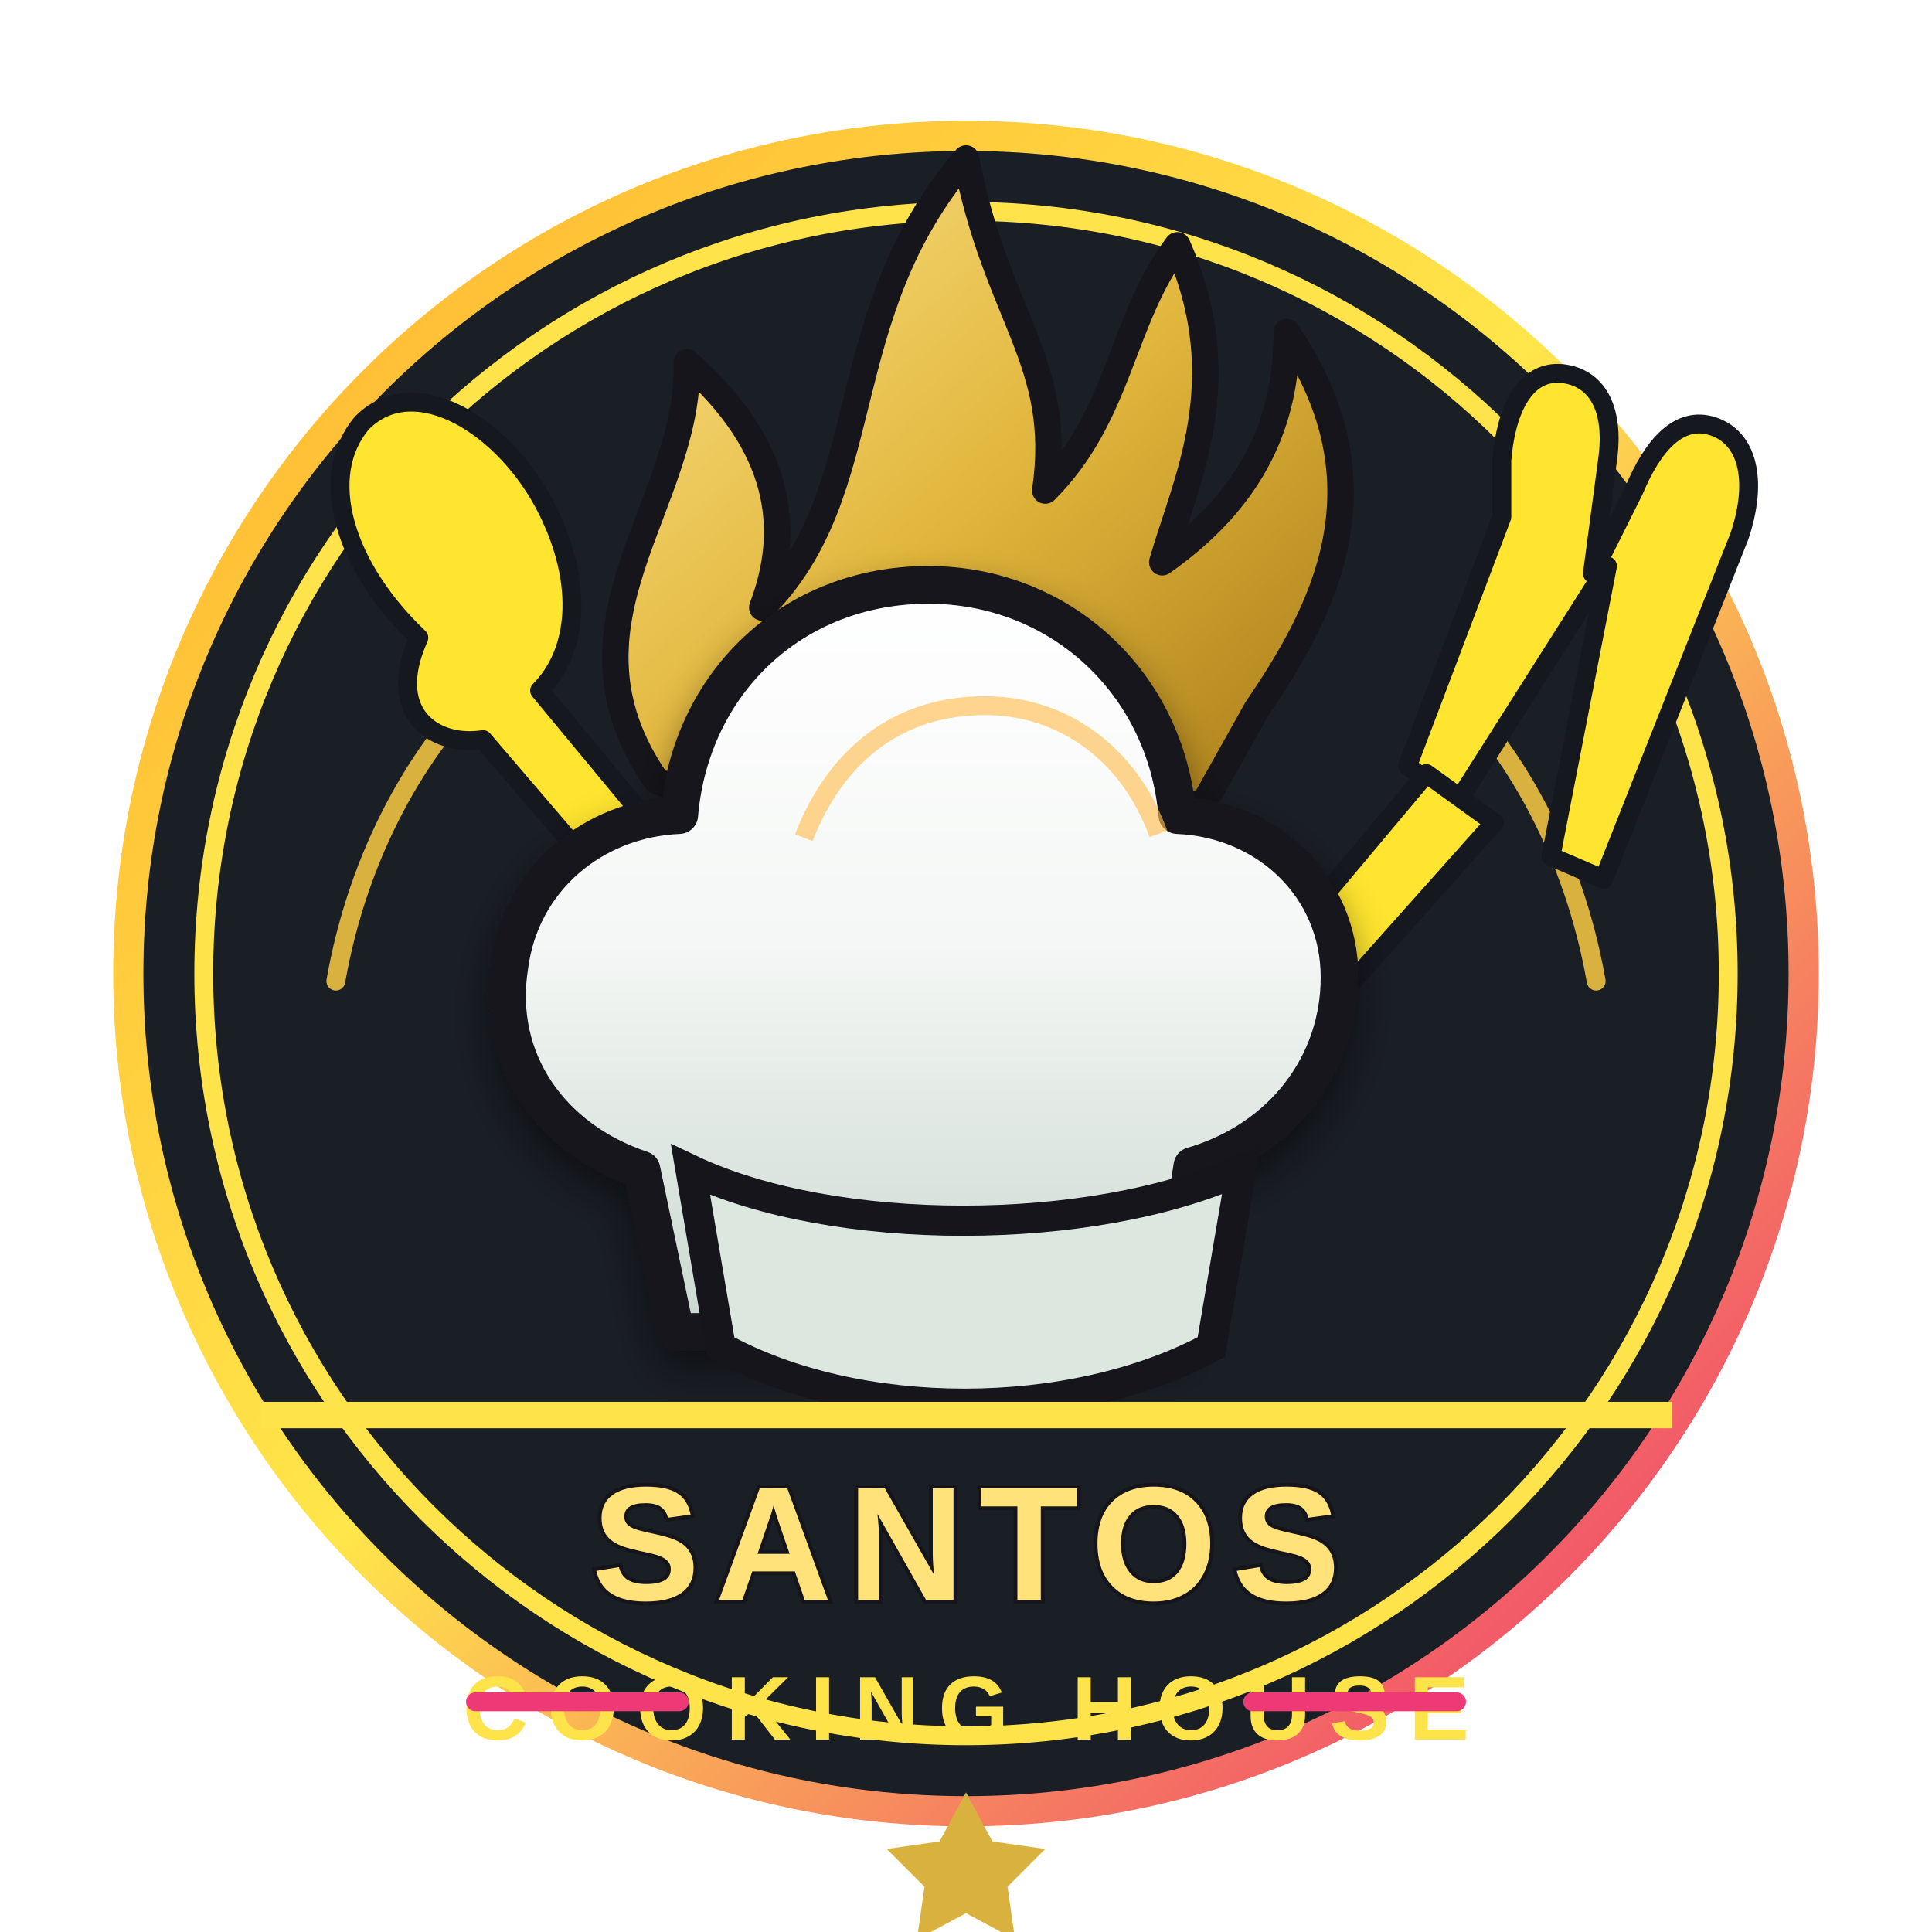
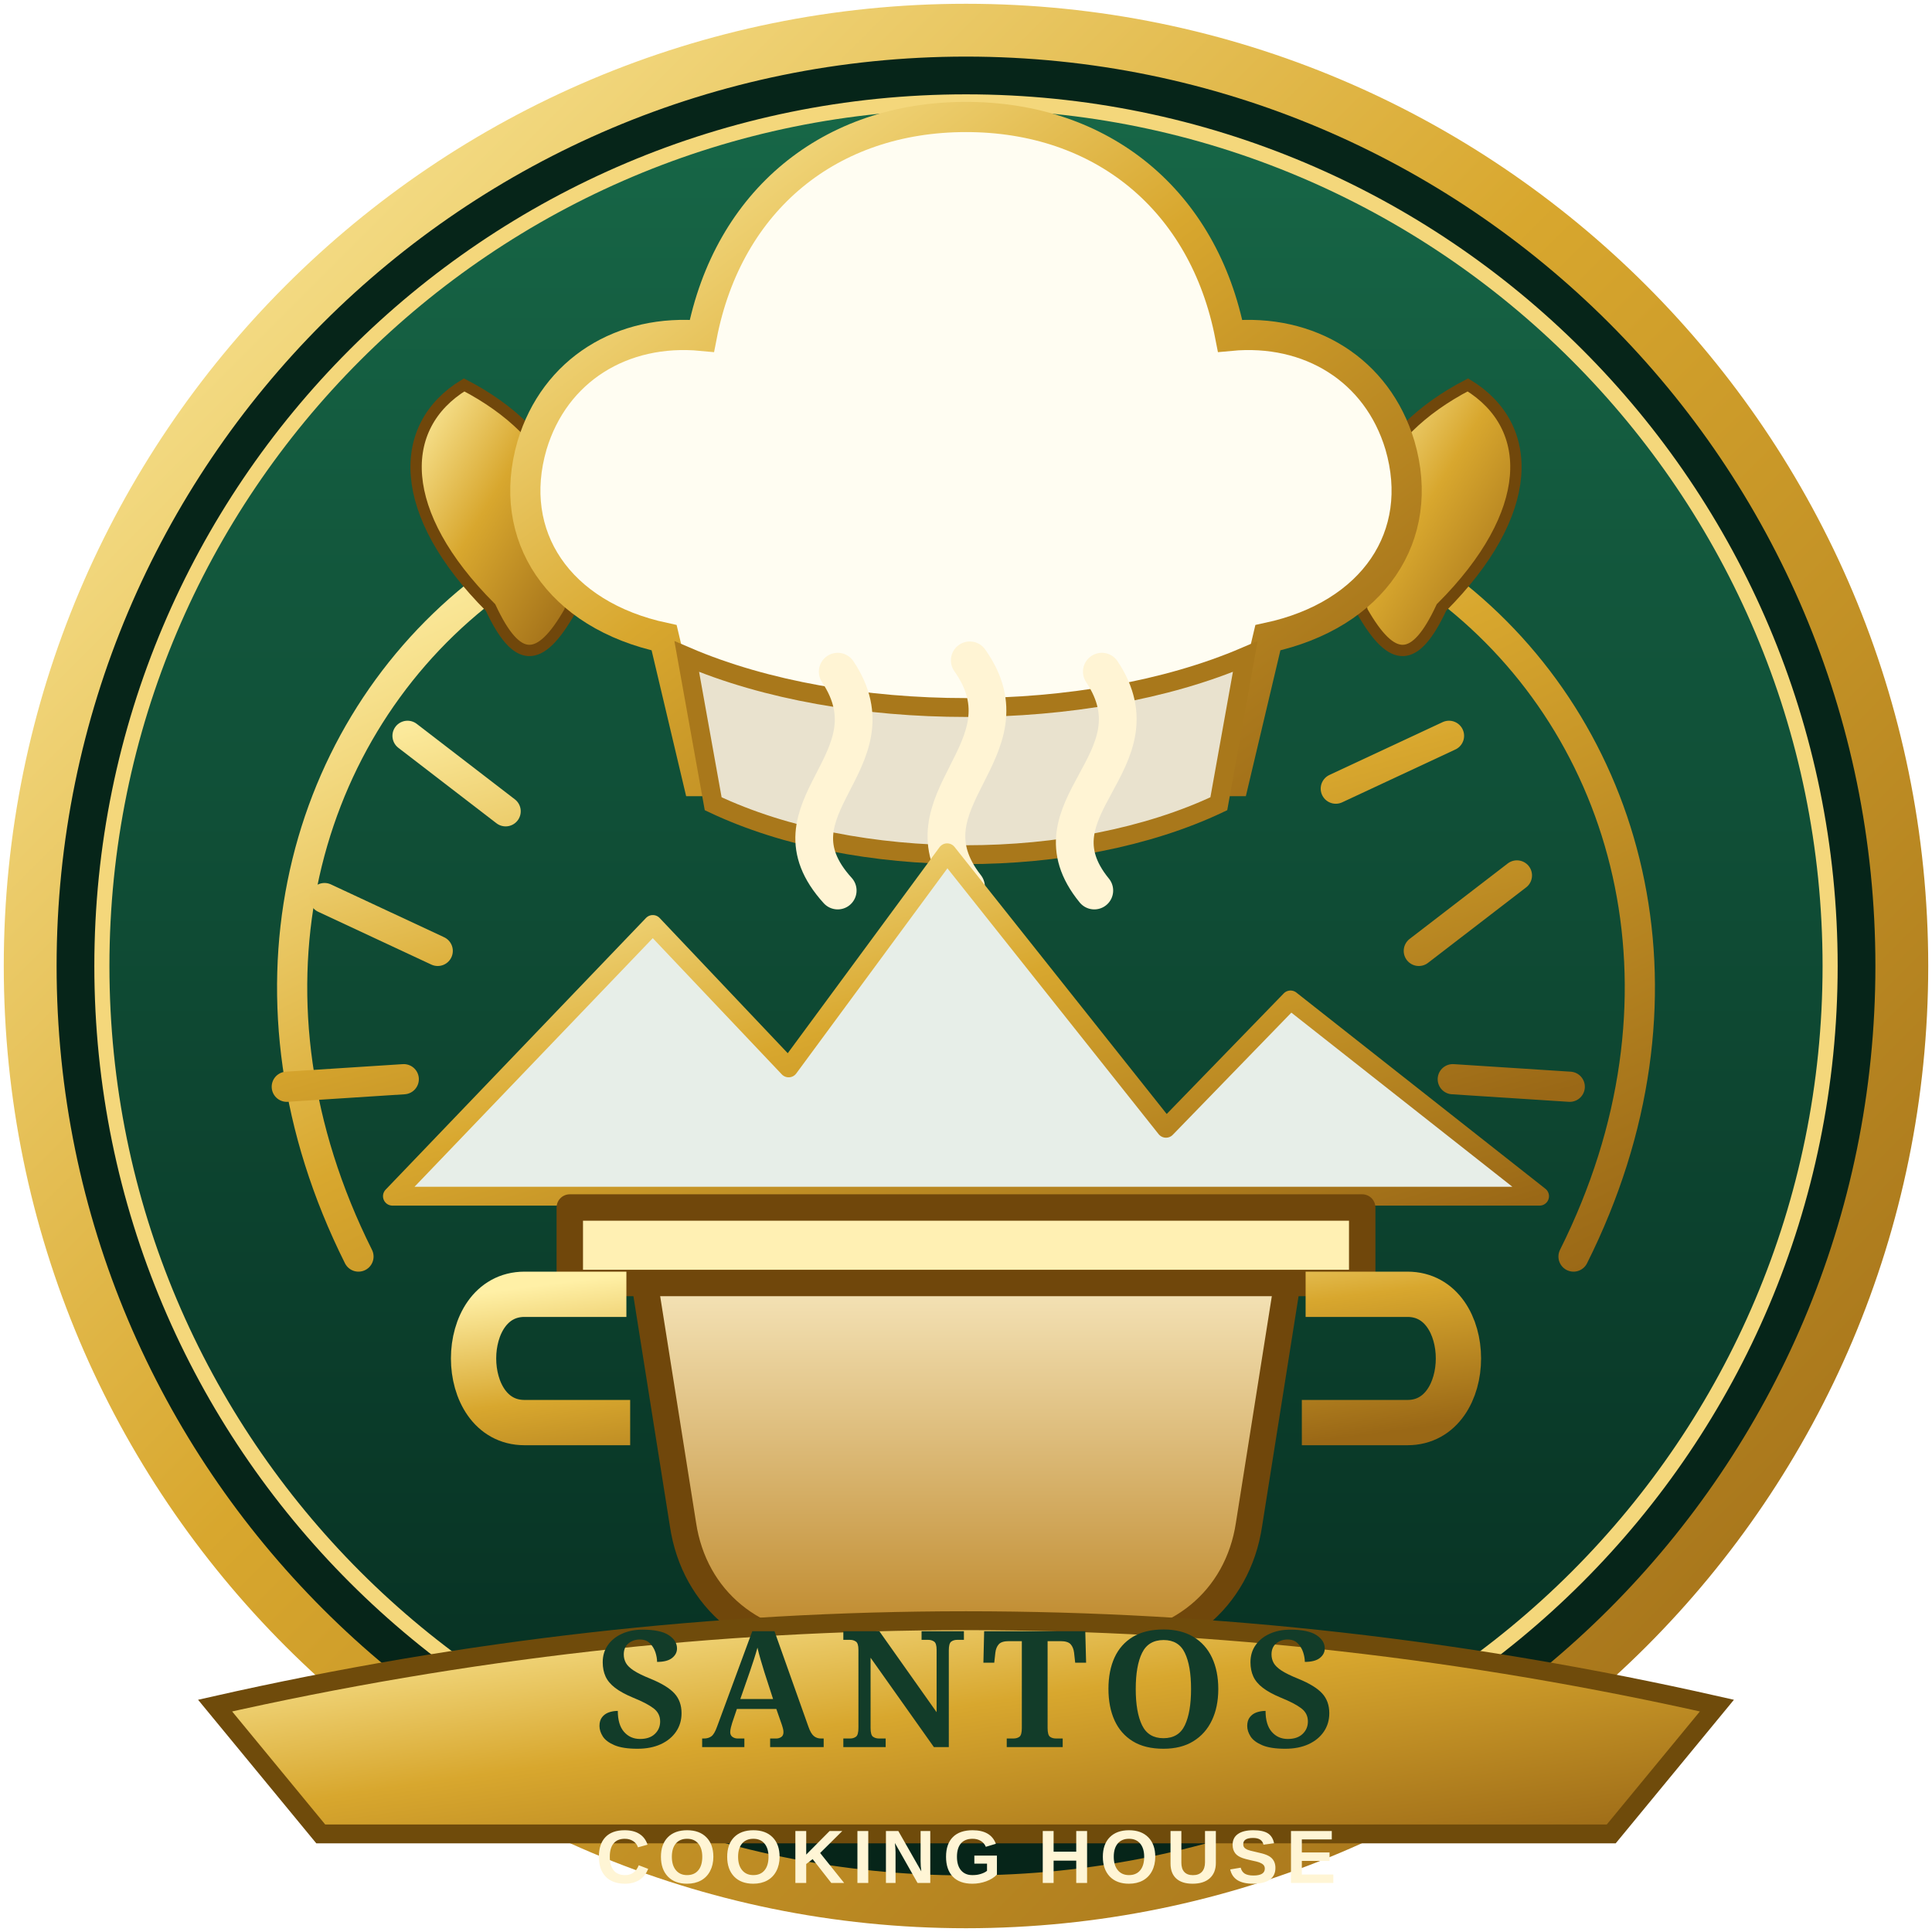
- <svg xmlns="http://www.w3.org/2000/svg" width="512" height="512" viewBox="0 0 512 512" role="img" aria-labelledby="title desc">
+ <svg xmlns="http://www.w3.org/2000/svg" width="512" height="512" viewBox="0 0 512 512">
  <defs>
-     <linearGradient id="ring" x1="0" y1="0" x2="1" y2="1">
-       <stop stop-color="#ffb02e" />
-       <stop offset=".48" stop-color="#ffe64a" />
-       <stop offset="1" stop-color="#ed2474" />
+     <linearGradient id="g" x2="0" y2="1">
+       <stop stop-color="#176747" />
+       <stop offset="1" stop-color="#062d20" />
    </linearGradient>
-     <linearGradient id="hat" x1="0" y1="0" x2="0" y2="1">
-       <stop stop-color="#ffffff" />
-       <stop offset=".48" stop-color="#f4f7f5" />
-       <stop offset="1" stop-color="#cbd8d0" />
+     <linearGradient id="a" x1="0" y1="0" x2="1" y2="1">
+       <stop stop-color="#fff0a6" />
+       <stop offset=".45" stop-color="#d8a72e" />
+       <stop offset="1" stop-color="#9a6816" />
    </linearGradient>
-     <linearGradient id="fire" x1="0" y1="0" x2="1" y2="1">
-       <stop stop-color="#ffe58a" />
-       <stop offset=".52" stop-color="#e0b53b" />
-       <stop offset="1" stop-color="#a77b18" />
+     <linearGradient id="p" x2="0" y2="1">
+       <stop stop-color="#fff5d3" />
+       <stop offset="1" stop-color="#bd8627" />
    </linearGradient>
-     <filter id="shadow" x="-30%" y="-30%" width="160%" height="160%">
-       <feGaussianBlur in="SourceAlpha" stdDeviation="5" />
-       <feOffset dy="5" />
-       <feComponentTransfer>
-         <feFuncA type="linear" slope=".45" />
-       </feComponentTransfer>
-       <feMerge>
-         <feMergeNode />
-         <feMergeNode in="SourceGraphic" />
-       </feMerge>
-     </filter>
  </defs>
-   <circle cx="256" cy="258" r="222" fill="#11151d" fill-opacity=".96" stroke="url(#ring)" stroke-width="8" />
-   <circle cx="256" cy="258" r="202" fill="none" stroke="#ffe34a" stroke-width="5" />
-   <path d="M89 260C95 226 111 198 130 180M423 260c-6-34-22-62-41-80" fill="none" stroke="#d8b13e" stroke-width="5" stroke-linecap="round" />
-   <path d="M174 207c-29-42 9-73 8-111 25 22 28 44 20 65 31-31 18-77 54-119 8 42 26 54 21 88 20-20 20-45 35-65 16 36 2 63-4 84 27-19 33-41 33-61 28 41 9 75-8 100l-14 25H190z" fill="url(#fire)" stroke="#15151b" stroke-width="7" stroke-linejoin="round" />
-   <g fill="#ffe52f" stroke="#161820" stroke-width="5" stroke-linejoin="round">
-     <path d="M111 169c-20-19-27-43-15-57 14-14 38 1 49 23 10 20 8 38-2 48l87 105-13 12-89-104c-13 2-26-7-17-27z" />
-     <path d="M398 137l-25 66 13 10 40-63-15 77 14 6 36-91c5-15 2-26-7-29-9-3-16 5-21 17l-11 22 4-30c2-14-3-22-12-23-10-1-15 10-16 23z" />
-     <path d="M378 205l-78 93 14 12 82-92z" />
+   <circle cx="256" cy="256" r="248" fill="#062519" stroke="url(#a)" stroke-width="14" />
+   <circle cx="256" cy="256" r="229" fill="url(#g)" stroke="#f4d77b" stroke-width="4" />
+   <g fill="none" stroke="url(#a)" stroke-width="8" stroke-linecap="round">
+     <path d="M95 333C61 265 79 196 126 158M417 333c34-68 16-137-31-175" />
+     <path d="m116 252-30-14m48-23-26-20m-1 91-31 2m300-36 26-20m-48-23 30-14m1 91 31 2" />
  </g>
-   <path d="M170 310c-24-8-39-29-35-54 3-23 22-39 45-40 3-35 30-61 66-61 35 0 63 26 66 61 24 1 43 19 43 43 0 23-15 43-39 50l-7 44H179z" fill="url(#hat)" stroke="#15151b" stroke-width="10" stroke-linejoin="round" filter="url(#shadow)" />
-   <path d="M183 310c38 18 106 18 146 0l-8 47c-37 20-94 20-130 0z" fill="#dce7df" stroke="#15151b" stroke-width="8" />
-   <path d="M213 222c9-23 26-35 48-35 20 0 38 12 46 34" fill="none" stroke="#ffbf55" stroke-width="5" opacity=".65" />
-   <path d="M69 375H443" stroke="#ffe34a" stroke-width="7" />
-   <text x="256" y="424" text-anchor="middle" font-family="Arial,Helvetica,sans-serif" font-size="43" font-weight="900" letter-spacing="4" fill="#ffe27a" stroke="#15151b" stroke-width="2" paint-order="stroke">SANTOS</text>
-   <text x="256" y="461" text-anchor="middle" font-family="Arial,Helvetica,sans-serif" font-size="24" font-weight="900" letter-spacing="5" fill="#ffe34a">COOKING HOUSE</text>
-   <path d="M126 451h54m152 0h54" stroke="#ed3976" stroke-width="5" stroke-linecap="round" />
-   <path d="M256 475l7 13 14 2-10 10 2 14-13-7-13 7 2-14-10-10 14-2z" fill="#d8b13e" />
+   <g fill="url(#a)" stroke="#70470b" stroke-width="3">
+     <path d="M130 161c-25-25-25-48-7-59 25 13 34 34 28 60-8 14-14 14-21-1z" />
+     <path d="M382 161c25-25 25-48 7-59-25 13-34 34-28 60 8 14 14 14 21-1z" />
+   </g>
+   <path d="M176 169c-28-6-42-27-35-51 6-20 24-31 45-29 7-36 34-58 70-58s63 22 70 58c21-2 39 9 45 29 7 24-7 45-35 51l-9 38H185z" fill="#fffdf2" stroke="url(#a)" stroke-width="8" />
+   <path d="M182 174c42 18 106 18 148 0l-7 39c-38 18-96 18-134 0z" fill="#e9e2ce" stroke="#a9781b" stroke-width="5" />
+   <g fill="none" stroke="#fff4d4" stroke-width="10" stroke-linecap="round">
+     <path d="M222 236c-20-22 16-34 0-58m34 57c-18-23 18-36 1-60m33 61c-18-22 18-34 2-58" />
+   </g>
+   <path d="m104 317 69-72 36 38 42-57 58 73 33-34 66 52z" fill="#e7eee8" stroke="url(#a)" stroke-width="5" stroke-linejoin="round" />
+   <g stroke="#70470b" stroke-width="7" stroke-linejoin="round">
+     <path d="M168 322h176l-13 82c-3 20-19 33-40 33h-70c-21 0-37-13-40-33z" fill="url(#p)" />
+     <path d="M151 320h210v20H151z" fill="#fff0b3" />
+     <path d="M166 343h-27c-18 0-18 34 0 34h28m179-34h27c18 0 18 34 0 34h-28" fill="none" stroke="url(#a)" stroke-width="12" />
+   </g>
+   <path d="M57 452Q256 407 455 452L427 486H85z" fill="url(#a)" stroke="#6f4b0b" stroke-width="5" />
+   <text x="256" y="463" text-anchor="middle" font-family="Georgia,serif" font-size="43" font-weight="bold" letter-spacing="4" fill="#123c29">SANTOS</text>
+   <text x="256" y="499" text-anchor="middle" font-family="Arial,sans-serif" font-size="20" font-weight="bold" letter-spacing="2" fill="#fff5d5">COOKING HOUSE</text>
</svg>
